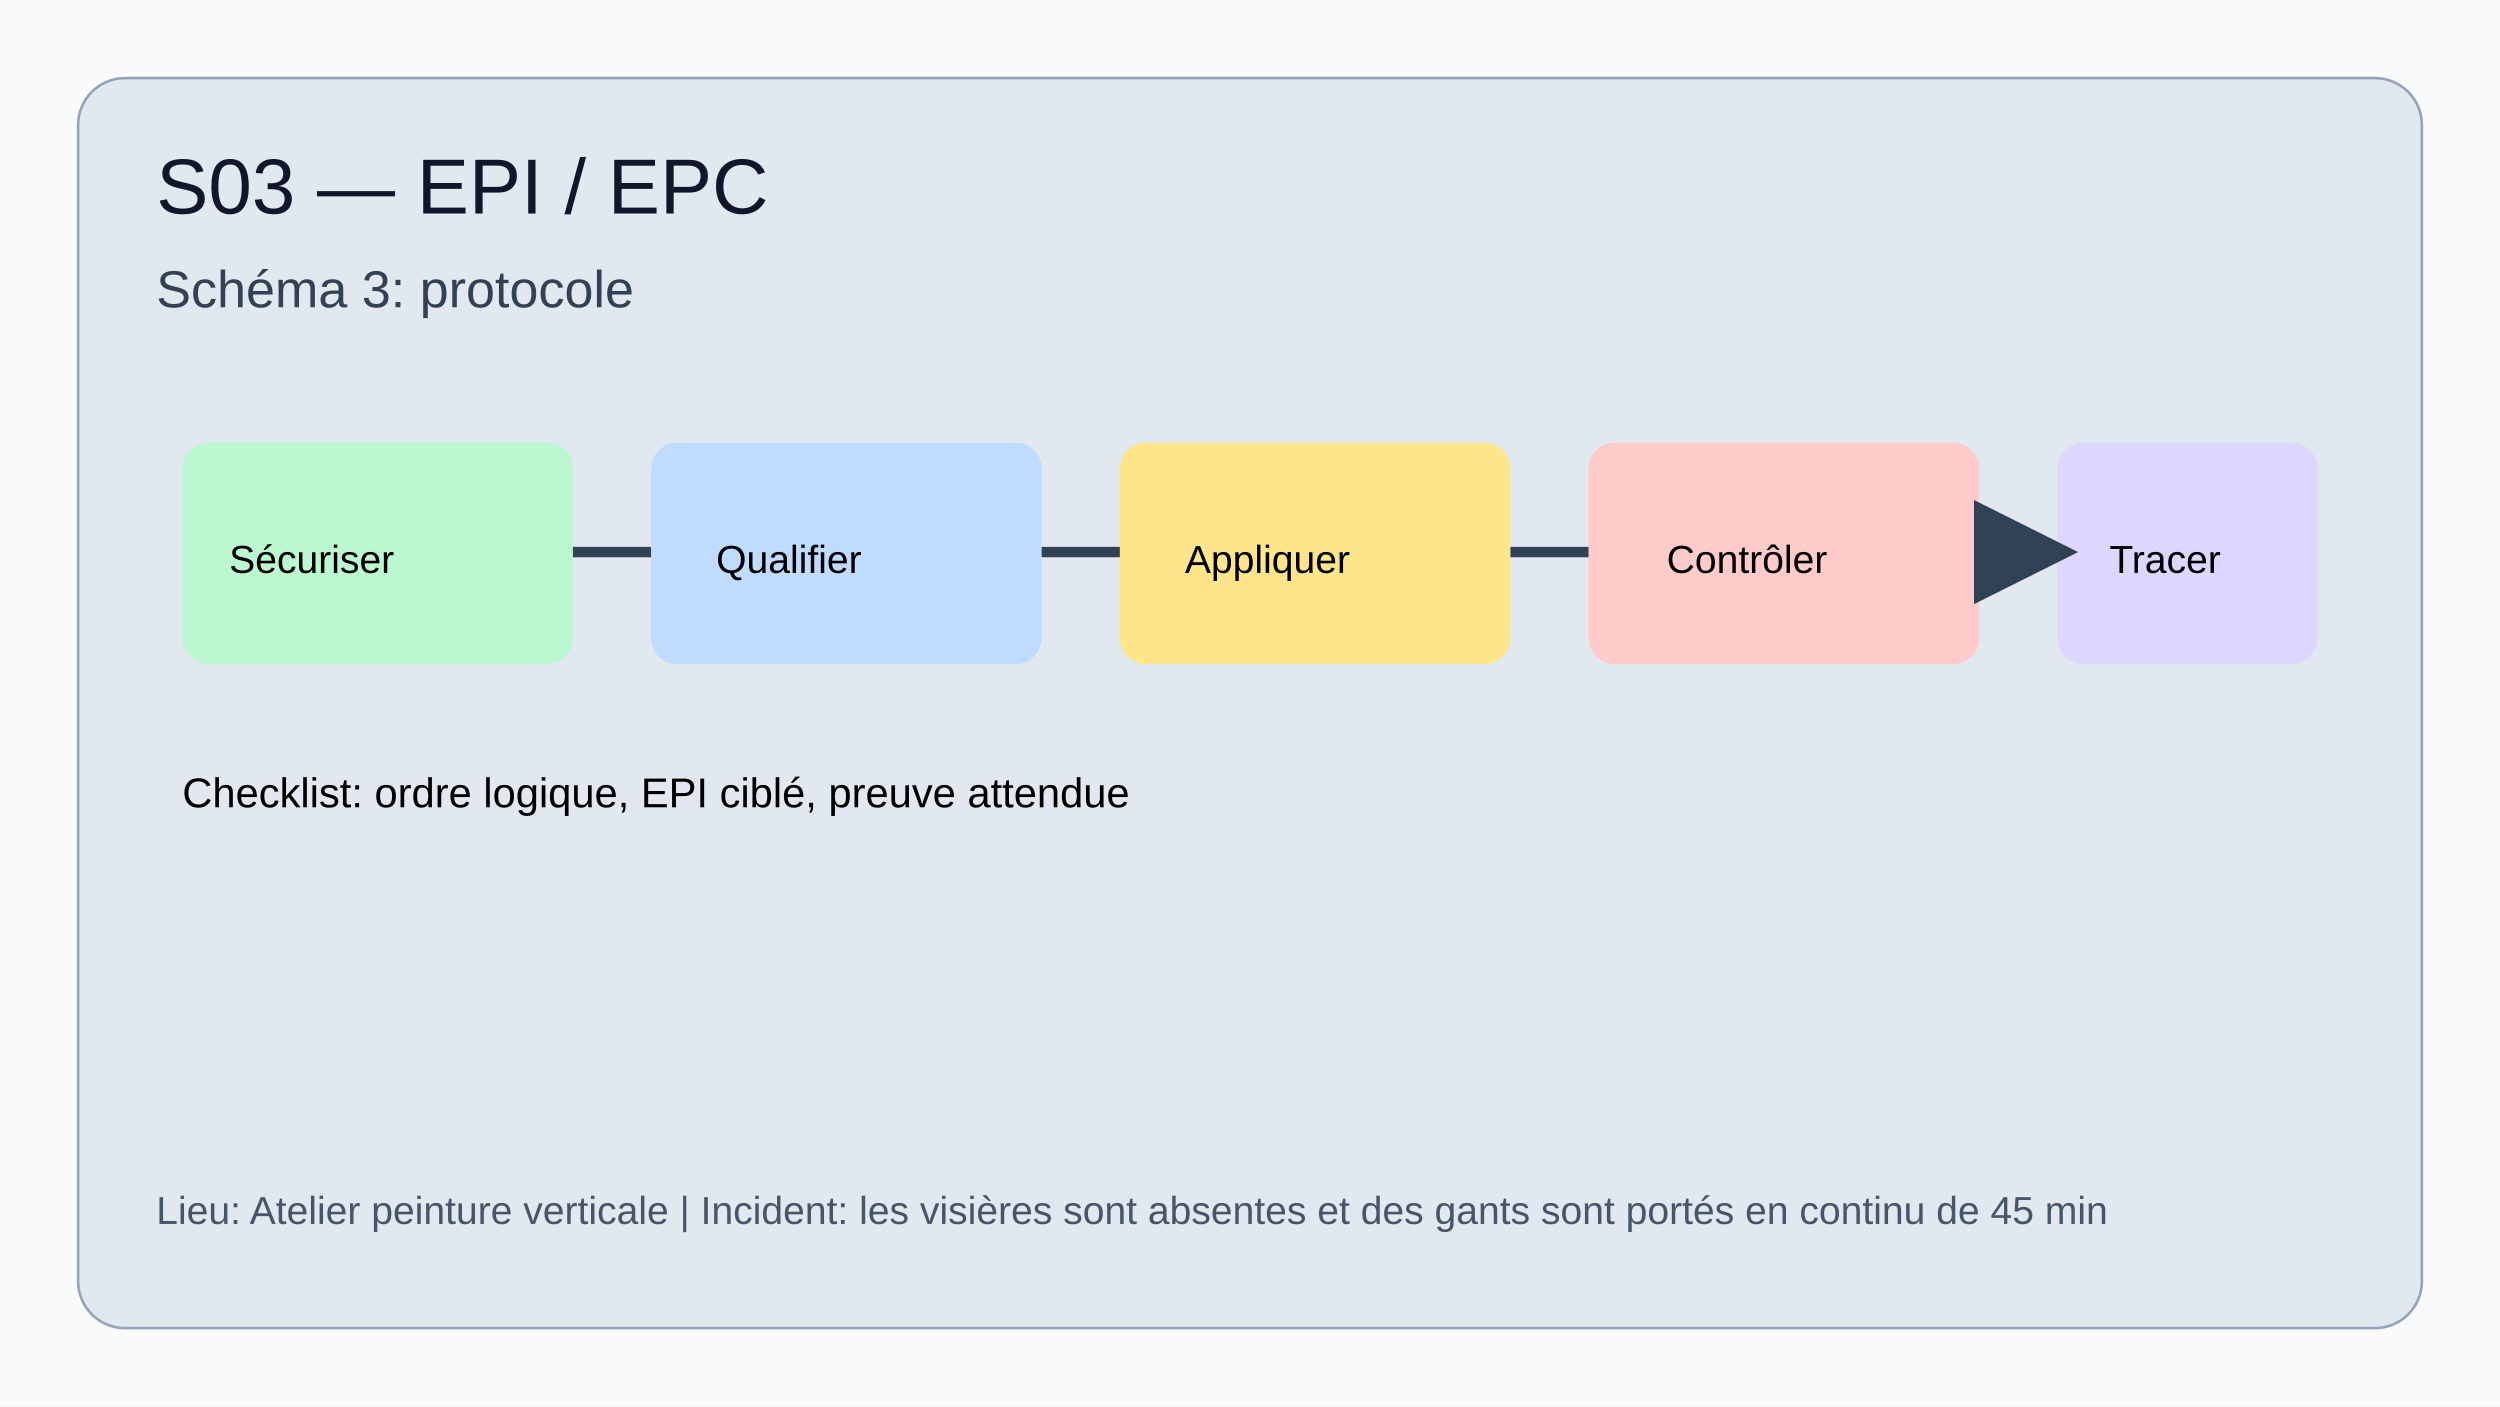
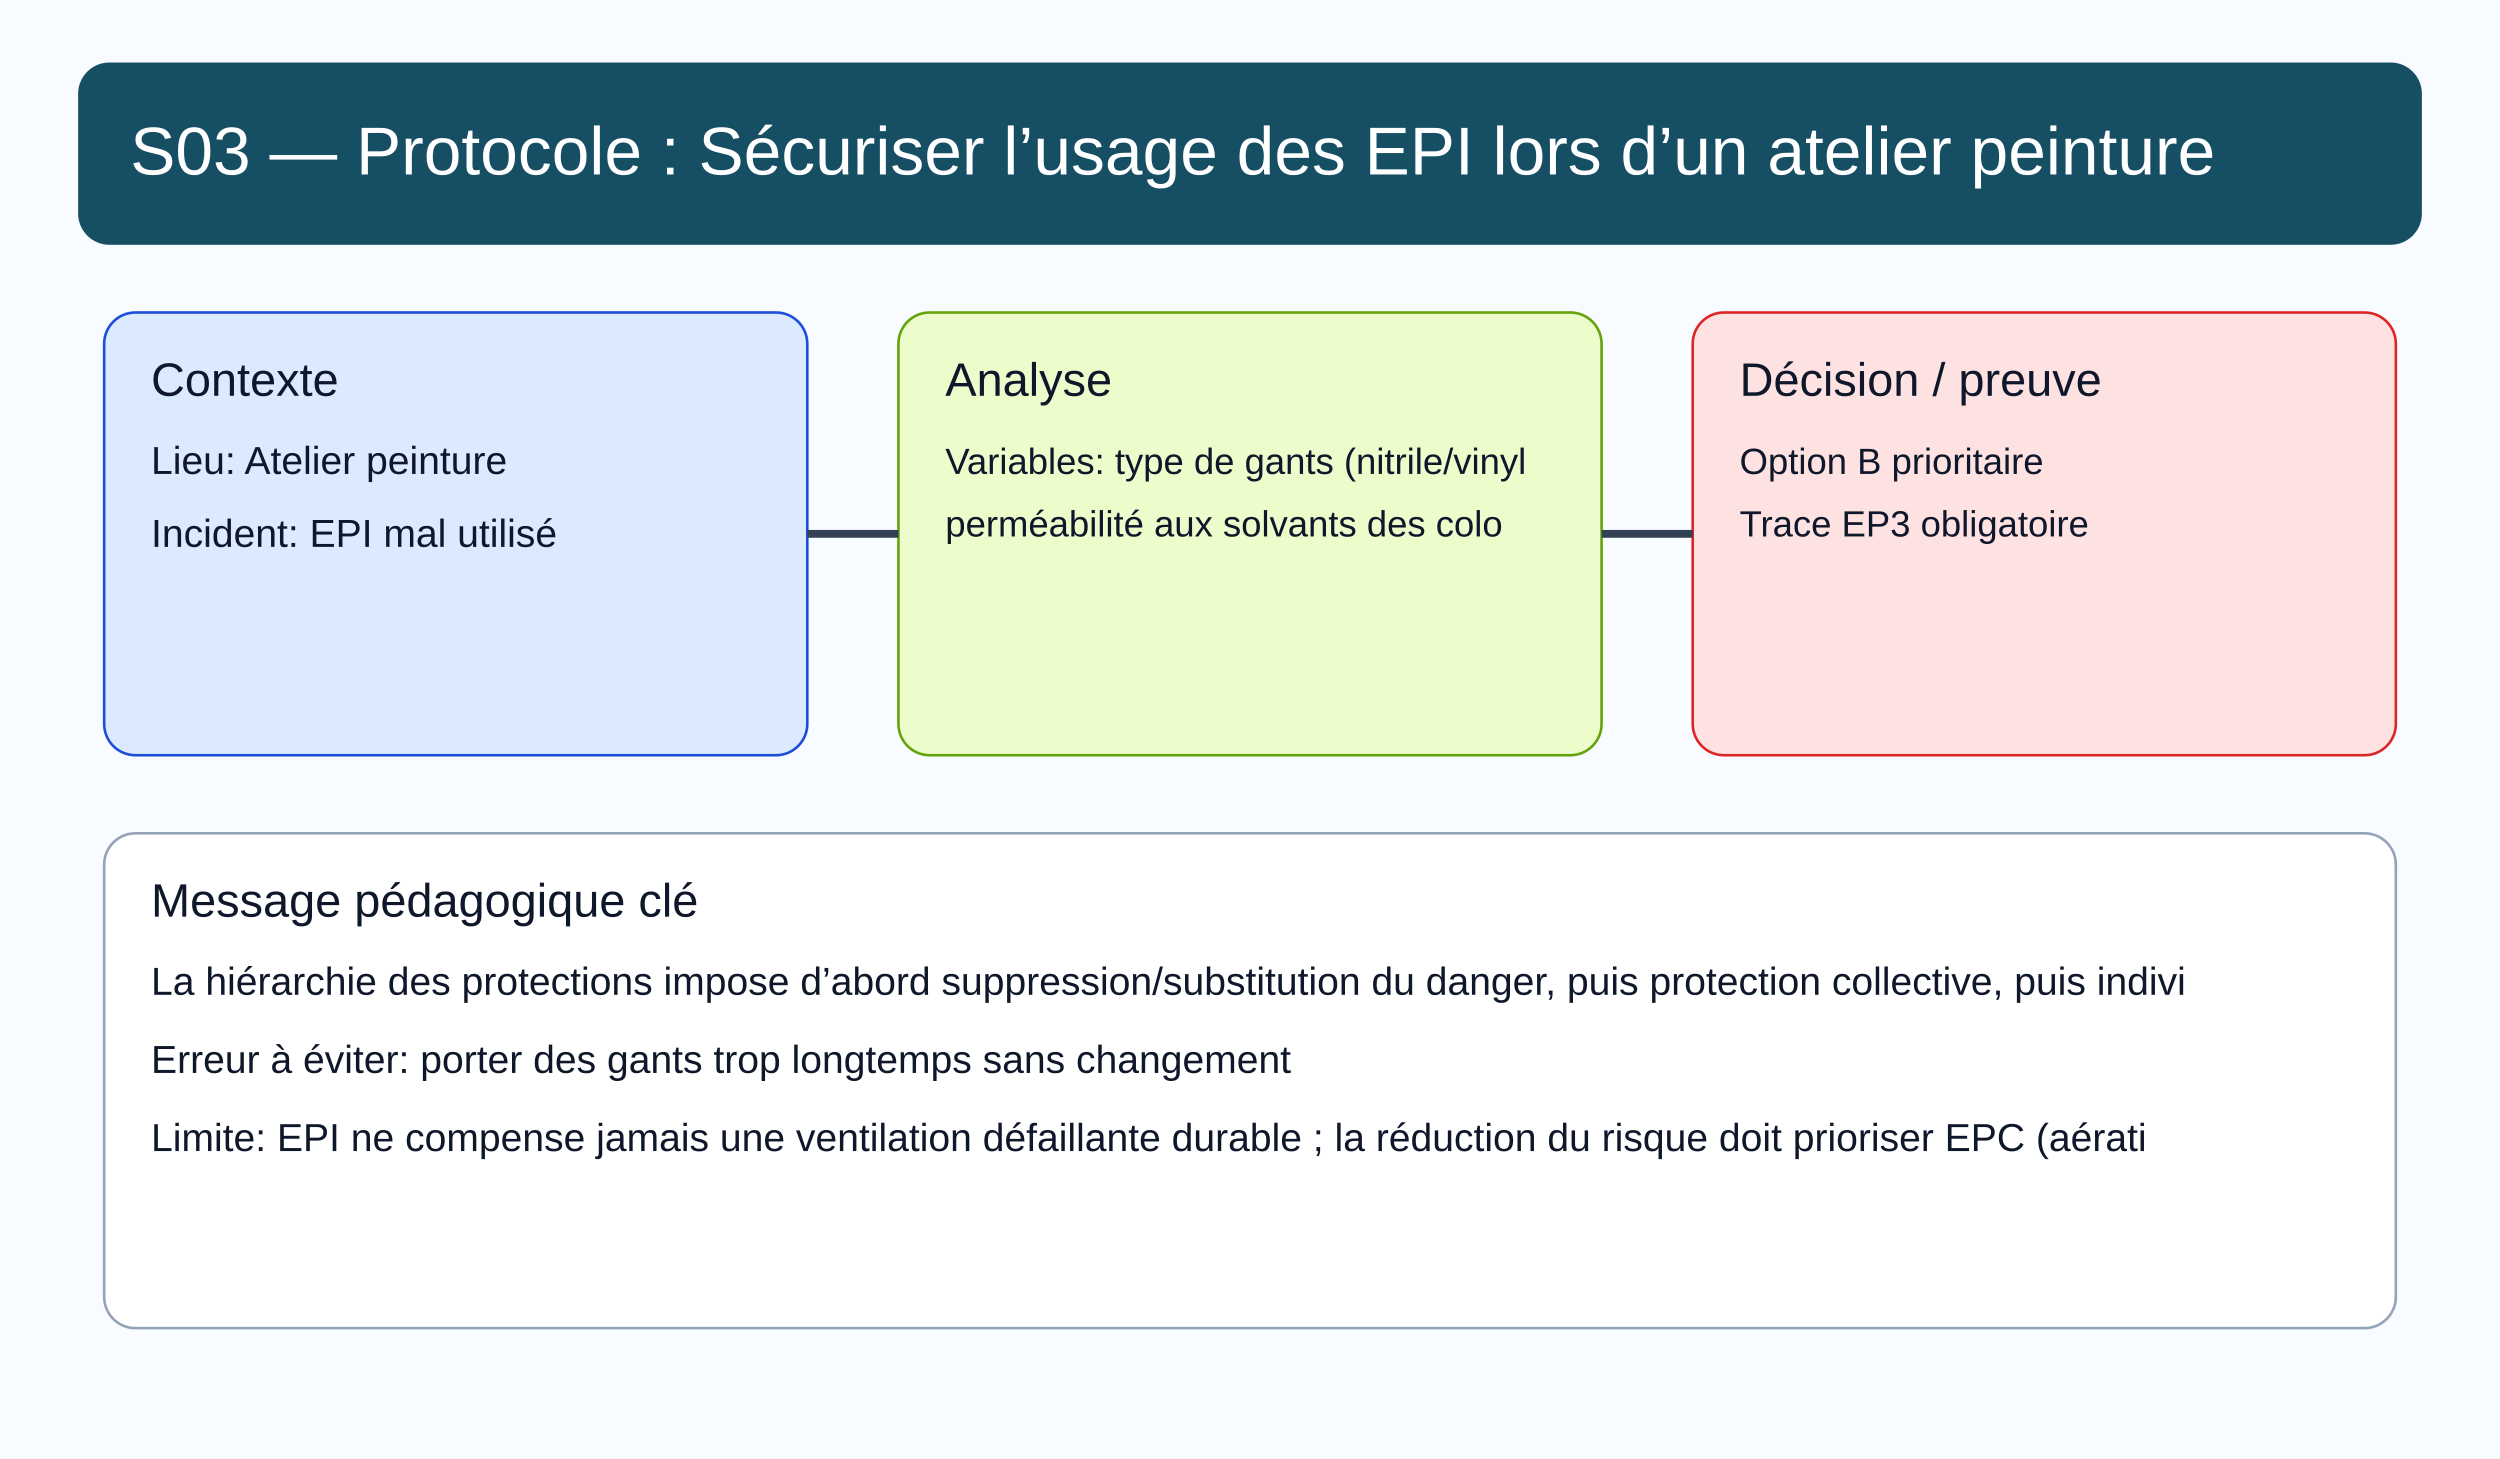
- <svg xmlns="http://www.w3.org/2000/svg" viewBox="0 0 960 540">
-   <rect width="960" height="540" fill="#f8fafc" />
-   <rect x="30" y="30" width="900" height="480" rx="18" fill="#e2e8f0" stroke="#94a3b8" />
-   <text x="60" y="82" font-size="30" font-family="Arial" fill="#0f172a">S03 — EPI / EPC</text>
-   <text x="60" y="118" font-size="20" font-family="Arial" fill="#334155">Schéma 3: protocole</text>
-   <rect x="70" y="170" width="150" height="85" rx="10" fill="#bbf7d0" />
-   <text x="88" y="220" font-size="15" font-family="Arial">Sécuriser</text>
-   <rect x="250" y="170" width="150" height="85" rx="10" fill="#bfdbfe" />
-   <text x="275" y="220" font-size="15" font-family="Arial">Qualifier</text>
-   <rect x="430" y="170" width="150" height="85" rx="10" fill="#fde68a" />
-   <text x="455" y="220" font-size="15" font-family="Arial">Appliquer</text>
-   <rect x="610" y="170" width="150" height="85" rx="10" fill="#fecaca" />
-   <text x="640" y="220" font-size="15" font-family="Arial">Contrôler</text>
-   <rect x="790" y="170" width="100" height="85" rx="10" fill="#ddd6fe" />
-   <text x="810" y="220" font-size="15" font-family="Arial">Tracer</text>
-   <path d="M220 212h30M400 212h30M580 212h30M760 212h30" stroke="#334155" stroke-width="4" marker-end="url(#a)" />
-   <text x="70" y="310" font-size="16" font-family="Arial">Checklist: ordre logique, EPI ciblé, preuve attendue</text>
-   <text x="60" y="470" font-size="15" font-family="Arial" fill="#475569">Lieu: Atelier peinture verticale | Incident: les visières sont absentes et des gants sont portés en continu de 45 min</text>
-   <defs>
-     <marker id="a" markerWidth="10" markerHeight="10" refX="8" refY="5" orient="auto">
-       <polygon points="0,0 10,5 0,10" fill="#334155" />
-     </marker>
-   </defs>
+ <svg xmlns="http://www.w3.org/2000/svg" width="960" height="560" viewBox="0 0 960 560">
+   <rect width="960" height="560" fill="#f8fbff" />
+   <rect x="30" y="24" width="900" height="70" rx="12" fill="#164e63" />
+   <text x="50" y="67" font-size="26" fill="#fff" font-family="Arial">S03 — Protocole : Sécuriser l’usage des EPI lors d’un atelier peinture</text>
+   <rect x="40" y="120" width="270" height="170" rx="12" fill="#dbeafe" stroke="#1d4ed8" />
+   <text x="58" y="152" font-size="18" fill="#0f172a" font-family="Arial">Contexte</text>
+   <text x="58" y="182" font-size="15" fill="#0f172a" font-family="Arial">Lieu: Atelier peinture</text>
+   <text x="58" y="210" font-size="15" fill="#0f172a" font-family="Arial">Incident: EPI mal utilisé</text>
+   <rect x="345" y="120" width="270" height="170" rx="12" fill="#ecfccb" stroke="#65a30d" />
+   <text x="363" y="152" font-size="18" fill="#0f172a" font-family="Arial">Analyse</text>
+   <text x="363" y="182" font-size="14" fill="#0f172a" font-family="Arial">Variables: type de gants (nitrile/vinyl</text>
+   <text x="363" y="206" font-size="14" fill="#0f172a" font-family="Arial">perméabilité aux solvants des colo</text>
+   <rect x="650" y="120" width="270" height="170" rx="12" fill="#fee2e2" stroke="#dc2626" />
+   <text x="668" y="152" font-size="18" fill="#0f172a" font-family="Arial">Décision / preuve</text>
+   <text x="668" y="182" font-size="14" fill="#0f172a" font-family="Arial">Option B prioritaire</text>
+   <text x="668" y="206" font-size="14" fill="#0f172a" font-family="Arial">Trace EP3 obligatoire</text>
+   <line x1="310" y1="205" x2="345" y2="205" stroke="#334155" stroke-width="3" />
+   <line x1="615" y1="205" x2="650" y2="205" stroke="#334155" stroke-width="3" />
+   <rect x="40" y="320" width="880" height="190" rx="12" fill="#ffffff" stroke="#94a3b8" />
+   <text x="58" y="352" font-size="18" fill="#0f172a" font-family="Arial">Message pédagogique clé</text>
+   <text x="58" y="382" font-size="15" fill="#0f172a" font-family="Arial">La hiérarchie des protections impose d’abord suppression/substitution du danger, puis protection collective, puis indivi</text>
+   <text x="58" y="412" font-size="15" fill="#0f172a" font-family="Arial">Erreur à éviter: porter des gants trop longtemps sans changement</text>
+   <text x="58" y="442" font-size="15" fill="#0f172a" font-family="Arial">Limite: EPI ne compense jamais une ventilation défaillante durable ; la réduction du risque doit prioriser EPC (aérati</text>
</svg>
